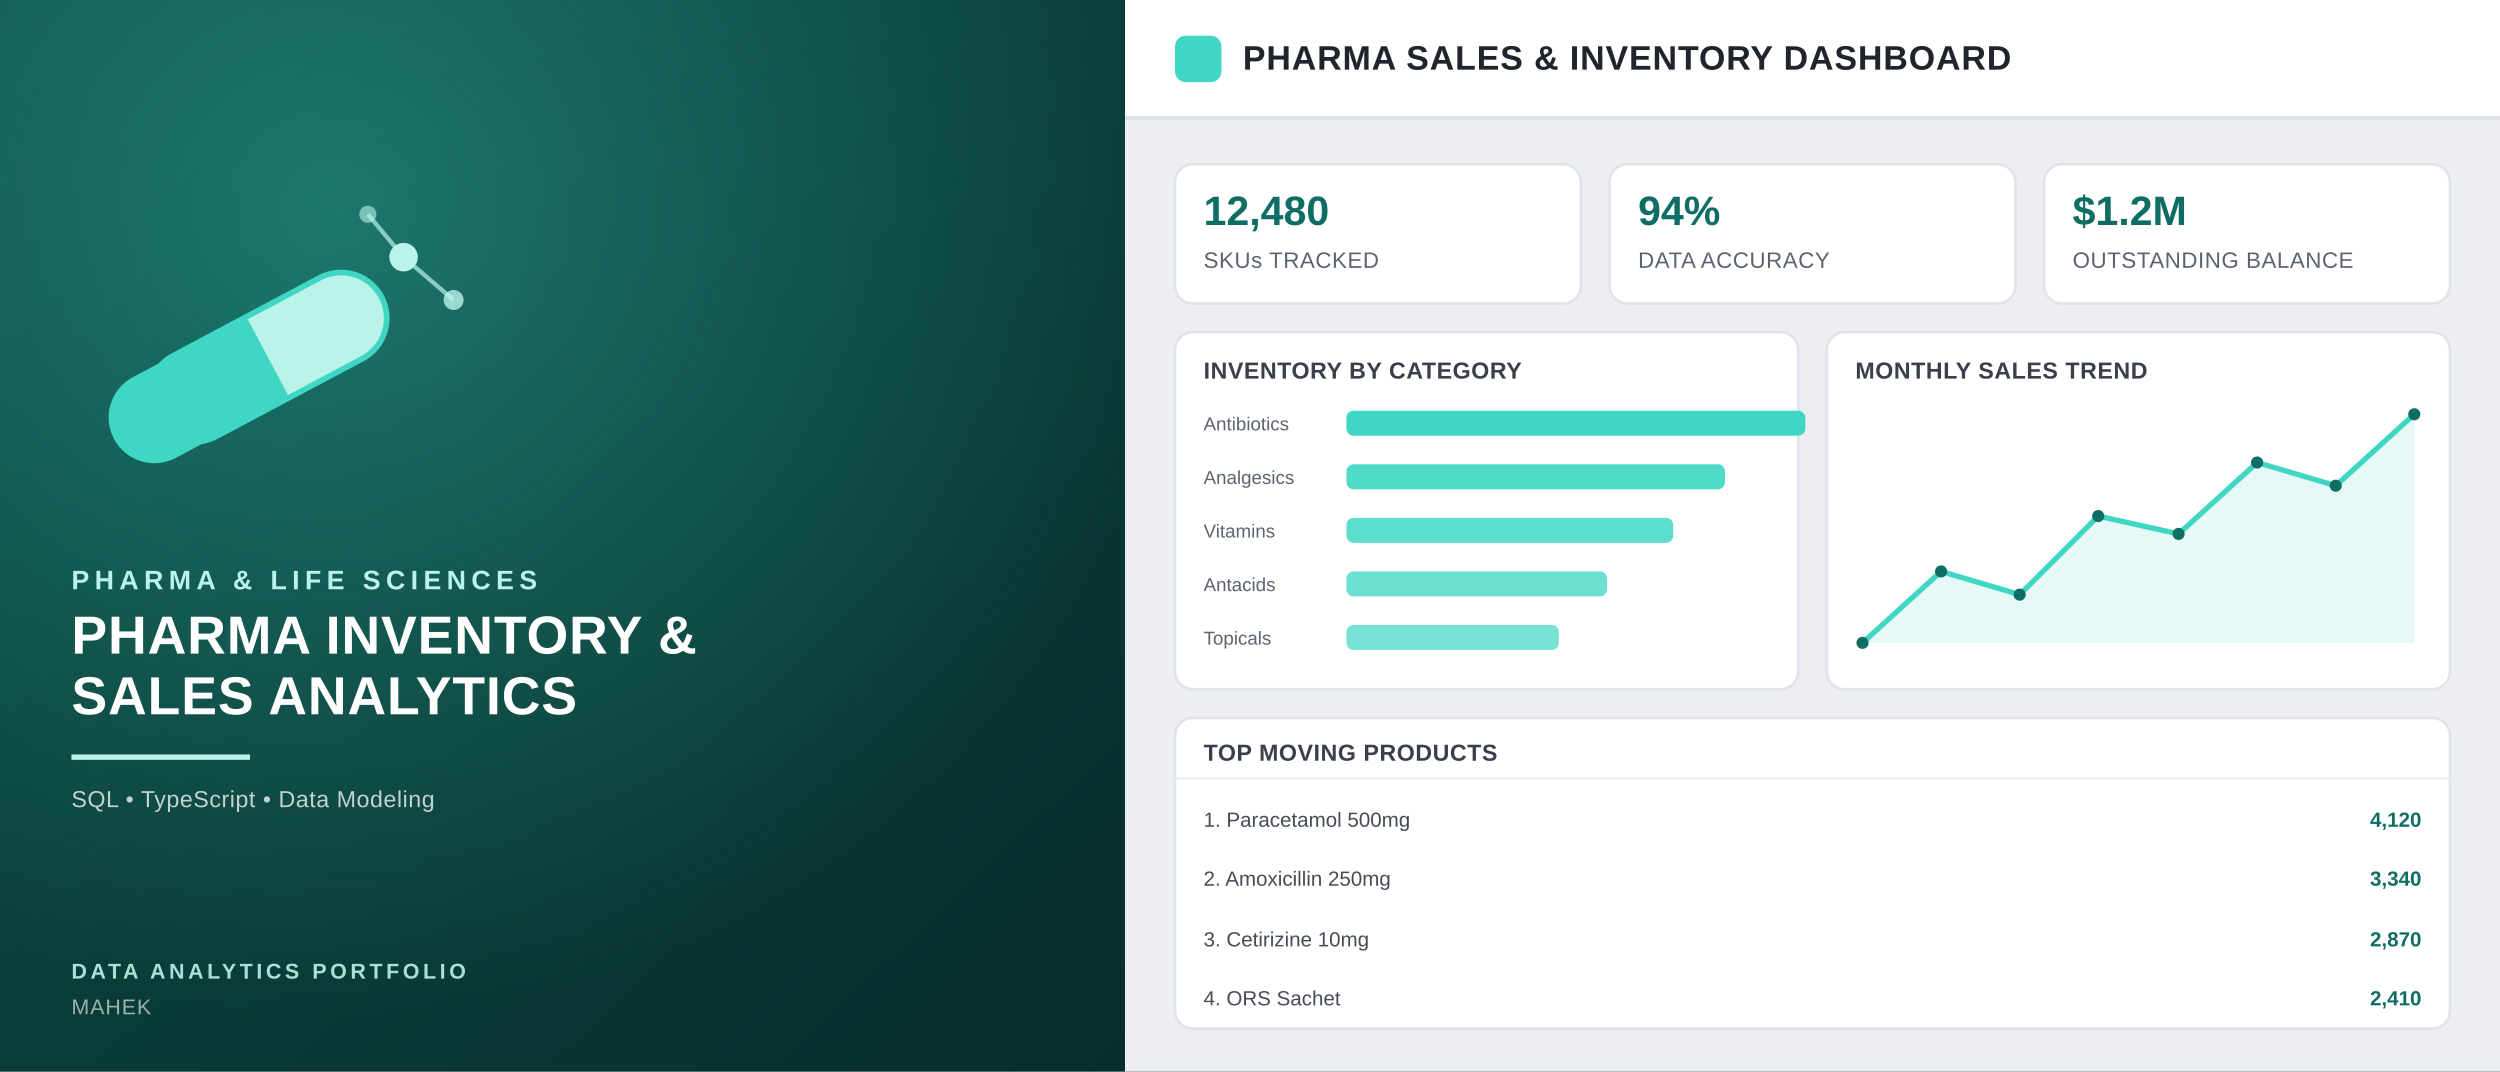
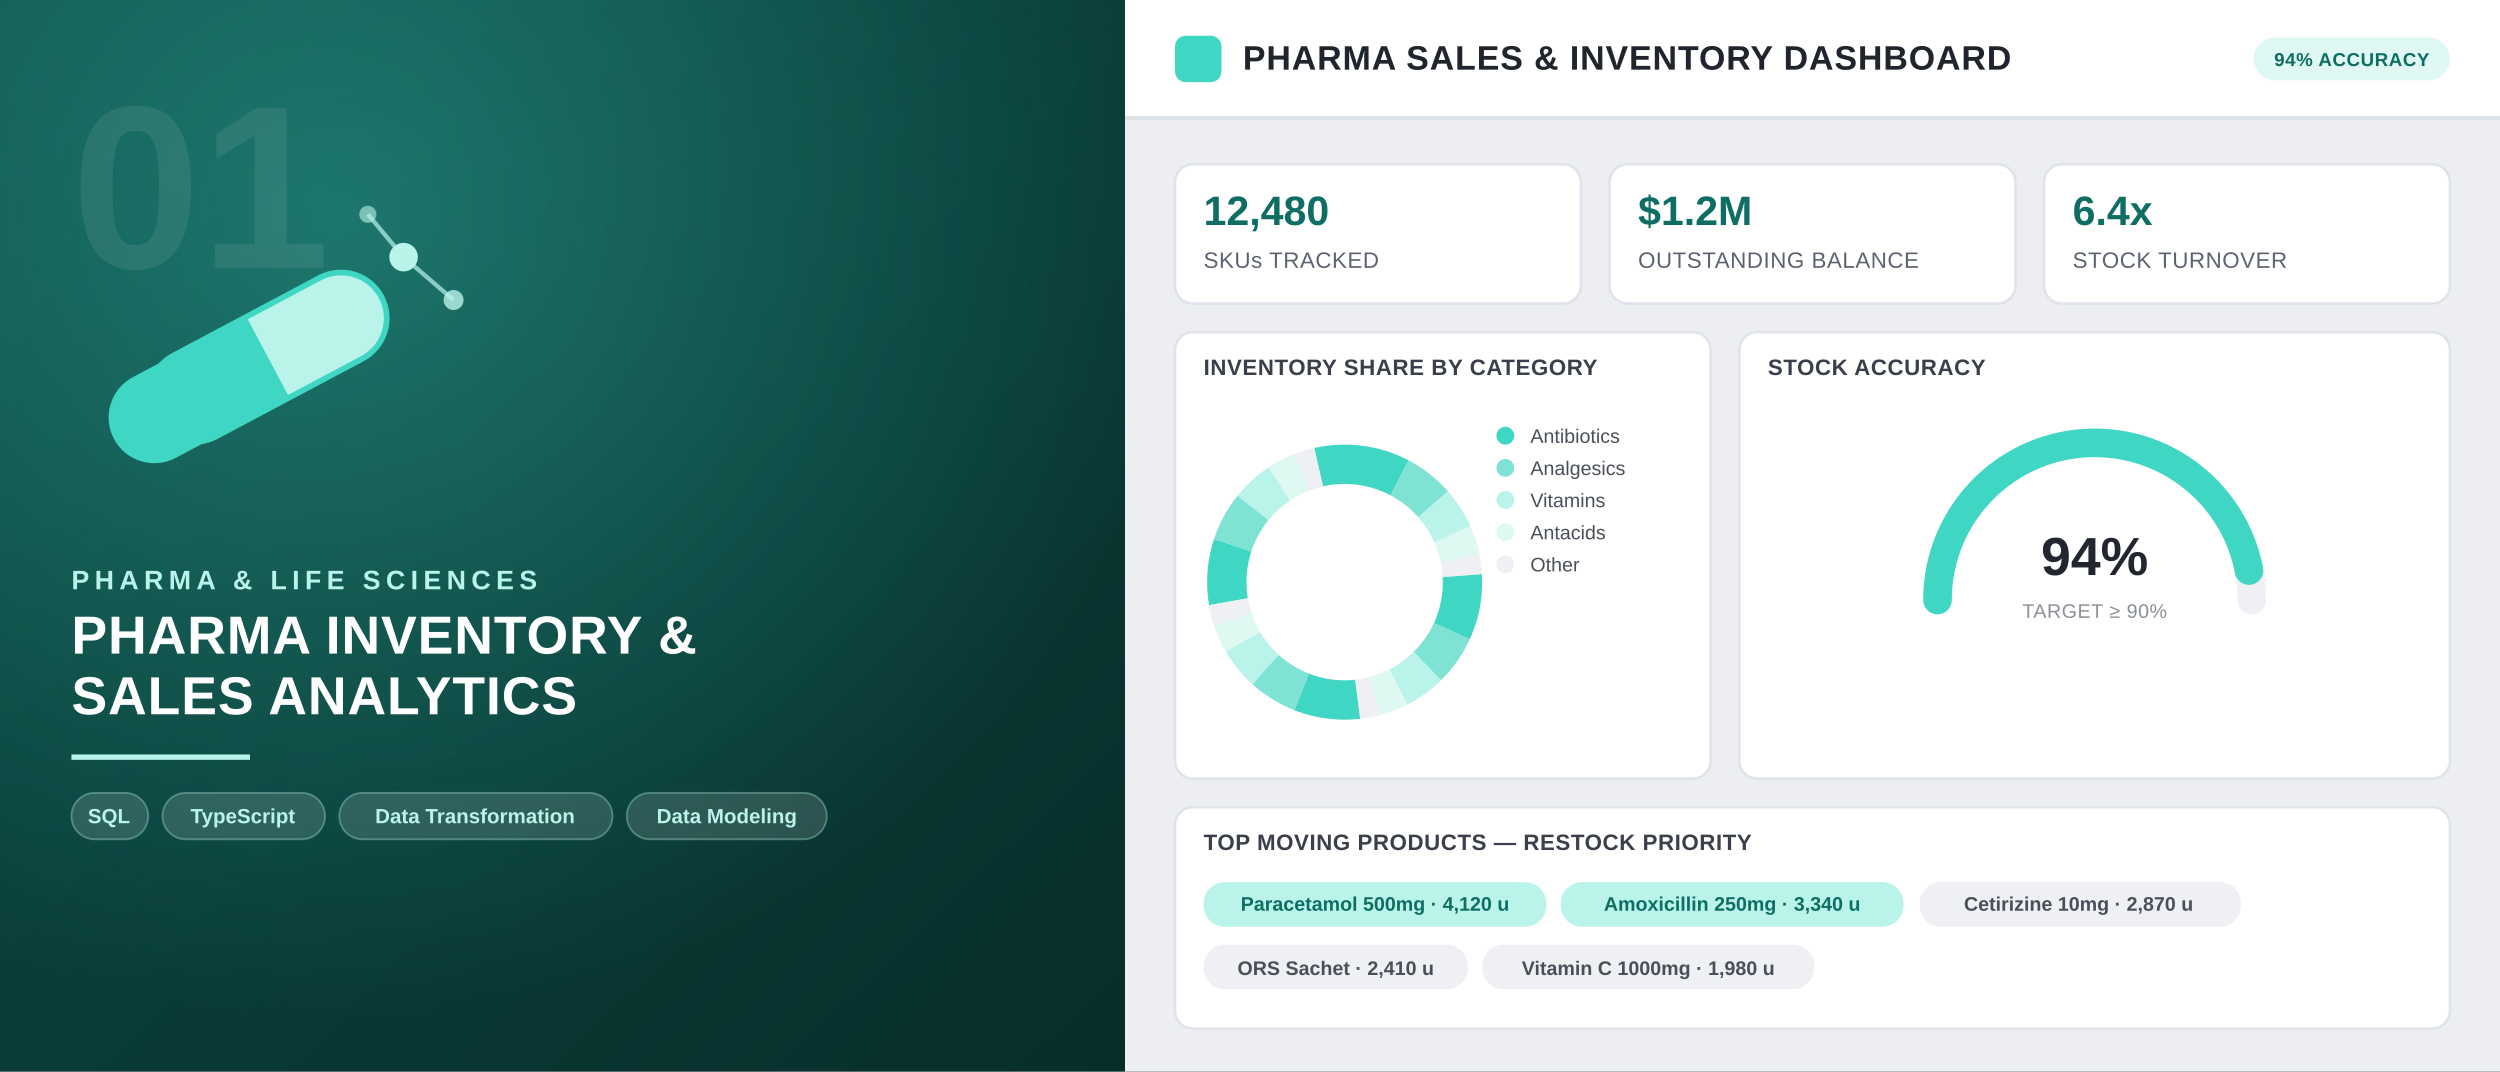
<svg xmlns="http://www.w3.org/2000/svg" viewBox="0 0 1400 600" font-family="Arial, Helvetica, sans-serif">
  <defs>
-     <linearGradient id="leftGrad" x1="0%" y1="0%" x2="100%" y2="100%">
+     <linearGradient id="leftGrad01" x1="0%" y1="0%" x2="100%" y2="100%">
      <stop offset="0%" stop-color="#0B4A44" />
      <stop offset="100%" stop-color="#082E2B" />
    </linearGradient>
-     <radialGradient id="glow" cx="30%" cy="20%" r="75%">
+     <radialGradient id="glow01" cx="30%" cy="20%" r="75%">
      <stop offset="0%" stop-color="#3FD7C4" stop-opacity="0.35" />
      <stop offset="100%" stop-color="#3FD7C4" stop-opacity="0" />
    </radialGradient>
  </defs>
  <rect x="0" y="0" width="1400" height="600" fill="#082E2B" />
-   <rect x="0" y="0" width="630" height="600" fill="url(#leftGrad)" />
-   <rect x="0" y="0" width="630" height="600" fill="url(#glow)" />
+   <rect x="0" y="0" width="630" height="600" fill="url(#leftGrad01)" />
+   <rect x="0" y="0" width="630" height="600" fill="url(#glow01)" />
+   <text x="40" y="150" font-size="130" font-weight="800" fill="#FFFFFF" opacity="0.08">01</text>
  <g transform="translate(150,200) scale(0.8)">
    <g>
      <g transform="rotate(-28)">
        <rect x="-90" y="-32" width="180" height="64" rx="32" fill="#B9F3EA" />
        <path d="M -90 -32 A 32 32 0 0 0 -90 32 L 0 32 L 0 -32 Z" fill="#3FD7C4" />
        <rect x="-90" y="-32" width="180" height="64" rx="32" fill="none" stroke="#3FD7C4" stroke-width="4" />
      </g>
      <circle cx="95" cy="-70" r="10" fill="#B9F3EA" />
      <circle cx="130" cy="-40" r="7" fill="#B9F3EA" opacity="0.8" />
      <circle cx="70" cy="-100" r="6" fill="#B9F3EA" opacity="0.6" />
      <line x1="95" y1="-70" x2="130" y2="-40" stroke="#B9F3EA" stroke-width="3" opacity="0.7" />
      <line x1="95" y1="-70" x2="70" y2="-100" stroke="#B9F3EA" stroke-width="3" opacity="0.7" />
    </g>
  </g>
  <text x="40" y="330" font-size="15" font-weight="700" letter-spacing="3" fill="#B9F3EA">PHARMA &amp; LIFE SCIENCES</text>
  <text x="40" y="366" font-size="30" font-weight="800" fill="#FFFFFF" letter-spacing="0.5">PHARMA INVENTORY &amp;</text>
  <text x="40" y="400" font-size="30" font-weight="800" fill="#FFFFFF" letter-spacing="0.5">SALES ANALYTICS</text>
  <line x1="40" y1="424" x2="140" y2="424" stroke="#B9F3EA" stroke-width="3" />
-   <text x="40" y="452" font-size="13" fill="#FFFFFF" opacity="0.75" letter-spacing="0.3">SQL   •   TypeScript   •   Data Modeling</text>
-   <text x="40" y="548" font-size="12" font-weight="700" letter-spacing="2" fill="#B9F3EA" opacity="0.9">DATA ANALYTICS PORTFOLIO</text>
-   <text x="40" y="568" font-size="12" fill="#FFFFFF" opacity="0.6" letter-spacing="0.5">MAHEK</text>
+   <rect x="40" y="444" width="43" height="26" rx="13" fill="#FFFFFF" fill-opacity="0.14" stroke="#B9F3EA" stroke-opacity="0.35" stroke-width="1" />
+   <text x="61" y="461" font-family="Arial, Helvetica, sans-serif" font-size="11.5" font-weight="700" fill="#B9F3EA" text-anchor="middle">SQL</text>
+   <rect x="91" y="444" width="91" height="26" rx="13" fill="#FFFFFF" fill-opacity="0.14" stroke="#B9F3EA" stroke-opacity="0.35" stroke-width="1" />
+   <text x="136" y="461" font-family="Arial, Helvetica, sans-serif" font-size="11.5" font-weight="700" fill="#B9F3EA" text-anchor="middle">TypeScript</text>
+   <rect x="190" y="444" width="153" height="26" rx="13" fill="#FFFFFF" fill-opacity="0.14" stroke="#B9F3EA" stroke-opacity="0.35" stroke-width="1" />
+   <text x="266" y="461" font-family="Arial, Helvetica, sans-serif" font-size="11.5" font-weight="700" fill="#B9F3EA" text-anchor="middle">Data Transformation</text>
+   <rect x="351" y="444" width="112" height="26" rx="13" fill="#FFFFFF" fill-opacity="0.14" stroke="#B9F3EA" stroke-opacity="0.35" stroke-width="1" />
+   <text x="407" y="461" font-family="Arial, Helvetica, sans-serif" font-size="11.5" font-weight="700" fill="#B9F3EA" text-anchor="middle">Data Modeling</text>
  <rect x="630" y="0" width="770" height="600" fill="#EDEEF2" />
  <rect x="630" y="0" width="770" height="66" fill="#FFFFFF" />
  <line x1="630" y1="66" x2="1400" y2="66" stroke="#DADEE5" stroke-width="2" />
  <rect x="658" y="20" width="26" height="26" rx="6" fill="#3FD7C4" />
  <text x="696" y="39" font-family="Arial, Helvetica, sans-serif" font-size="19" font-weight="700" fill="#20242C" letter-spacing="0.5">PHARMA SALES &amp; INVENTORY DASHBOARD</text>
+   <rect x="1262" y="21" width="110" height="24" rx="12" fill="#DFF8F3" />
+   <text x="1317" y="37" font-family="Arial, Helvetica, sans-serif" font-size="10.5" font-weight="700" fill="#0E6E63" text-anchor="middle" letter-spacing="0.3">94% ACCURACY</text>
  <rect x="658.0" y="92" width="227.333" height="78" rx="10" fill="#FFFFFF" stroke="#E0E3E9" stroke-width="1.5" />
  <text x="674.0" y="126" font-family="Arial, Helvetica, sans-serif" font-size="23" font-weight="800" fill="#0E6E63">12,480</text>
  <text x="674.0" y="150" font-family="Arial, Helvetica, sans-serif" font-size="12.5" fill="#5B6270" letter-spacing="0.3">SKUs TRACKED</text>
  <rect x="901.333" y="92" width="227.333" height="78" rx="10" fill="#FFFFFF" stroke="#E0E3E9" stroke-width="1.5" />
-   <text x="917.333" y="126" font-family="Arial, Helvetica, sans-serif" font-size="23" font-weight="800" fill="#0E6E63">94%</text>
-   <text x="917.333" y="150" font-family="Arial, Helvetica, sans-serif" font-size="12.5" fill="#5B6270" letter-spacing="0.3">DATA ACCURACY</text>
+   <text x="917.333" y="126" font-family="Arial, Helvetica, sans-serif" font-size="23" font-weight="800" fill="#0E6E63">$1.2M</text>
+   <text x="917.333" y="150" font-family="Arial, Helvetica, sans-serif" font-size="12.5" fill="#5B6270" letter-spacing="0.3">OUTSTANDING BALANCE</text>
  <rect x="1144.667" y="92" width="227.333" height="78" rx="10" fill="#FFFFFF" stroke="#E0E3E9" stroke-width="1.5" />
-   <text x="1160.667" y="126" font-family="Arial, Helvetica, sans-serif" font-size="23" font-weight="800" fill="#0E6E63">$1.2M</text>
-   <text x="1160.667" y="150" font-family="Arial, Helvetica, sans-serif" font-size="12.5" fill="#5B6270" letter-spacing="0.3">OUTSTANDING BALANCE</text>
-   <rect x="658" y="186" width="349.0" height="200" rx="10" fill="#FFFFFF" stroke="#E0E3E9" stroke-width="1.5" />
-   <text x="674" y="212" font-family="Arial, Helvetica, sans-serif" font-size="13" font-weight="700" fill="#3A3F4B" letter-spacing="0.3">INVENTORY BY CATEGORY</text>
-   <text x="674" y="241.0" font-family="Arial, Helvetica, sans-serif" font-size="10.5" fill="#5B6270">Antibiotics</text>
-   <rect x="754" y="230.0" width="257" height="14" rx="4" fill="#3FD7C4" opacity="1.00" />
-   <text x="674" y="271.0" font-family="Arial, Helvetica, sans-serif" font-size="10.5" fill="#5B6270">Analgesics</text>
-   <rect x="754" y="260.0" width="212" height="14" rx="4" fill="#3FD7C4" opacity="0.91" />
-   <text x="674" y="301.0" font-family="Arial, Helvetica, sans-serif" font-size="10.5" fill="#5B6270">Vitamins</text>
-   <rect x="754" y="290.0" width="183" height="14" rx="4" fill="#3FD7C4" opacity="0.85" />
-   <text x="674" y="331.0" font-family="Arial, Helvetica, sans-serif" font-size="10.5" fill="#5B6270">Antacids</text>
-   <rect x="754" y="320.0" width="146" height="14" rx="4" fill="#3FD7C4" opacity="0.77" />
-   <text x="674" y="361.0" font-family="Arial, Helvetica, sans-serif" font-size="10.5" fill="#5B6270">Topicals</text>
-   <rect x="754" y="350.0" width="119" height="14" rx="4" fill="#3FD7C4" opacity="0.71" />
-   <rect x="1023.0" y="186" width="349.0" height="200" rx="10" fill="#FFFFFF" stroke="#E0E3E9" stroke-width="1.5" />
-   <text x="1039.0" y="212" font-family="Arial, Helvetica, sans-serif" font-size="13" font-weight="700" fill="#3A3F4B" letter-spacing="0.3">MONTHLY SALES TREND</text>
-   <polyline points="1043,360 1043,360 1087,320 1131,333 1175,289 1220,299 1264,259 1308,272 1352,232 1352,360" fill="#3FD7C4" opacity="0.14" />
-   <polyline points="1043,360 1087,320 1131,333 1175,289 1220,299 1264,259 1308,272 1352,232" fill="none" stroke="#3FD7C4" stroke-width="3" stroke-linecap="round" stroke-linejoin="round" />
-   <circle cx="1043" cy="360" r="3.4" fill="#0E6E63" />
-   <circle cx="1087" cy="320" r="3.4" fill="#0E6E63" />
-   <circle cx="1131" cy="333" r="3.4" fill="#0E6E63" />
-   <circle cx="1175" cy="289" r="3.4" fill="#0E6E63" />
-   <circle cx="1220" cy="299" r="3.4" fill="#0E6E63" />
-   <circle cx="1264" cy="259" r="3.4" fill="#0E6E63" />
-   <circle cx="1308" cy="272" r="3.4" fill="#0E6E63" />
-   <circle cx="1352" cy="232" r="3.4" fill="#0E6E63" />
-   <rect x="658" y="402" width="714" height="174" rx="10" fill="#FFFFFF" stroke="#E0E3E9" stroke-width="1.5" />
-   <text x="674" y="426" font-family="Arial, Helvetica, sans-serif" font-size="13" font-weight="700" fill="#3A3F4B" letter-spacing="0.3">TOP MOVING PRODUCTS</text>
-   <line x1="658" y1="436" x2="1372" y2="436" stroke="#EDEEF2" stroke-width="1.5" />
-   <text x="674" y="463" font-family="Arial, Helvetica, sans-serif" font-size="11.5" fill="#454B57">1.  Paracetamol 500mg</text>
-   <text x="1356" y="463" font-family="Arial, Helvetica, sans-serif" font-size="11.5" font-weight="700" fill="#0E6E63" text-anchor="end">4,120</text>
-   <text x="674" y="496" font-family="Arial, Helvetica, sans-serif" font-size="11.5" fill="#454B57">2.  Amoxicillin 250mg</text>
-   <text x="1356" y="496" font-family="Arial, Helvetica, sans-serif" font-size="11.5" font-weight="700" fill="#0E6E63" text-anchor="end">3,340</text>
-   <text x="674" y="530" font-family="Arial, Helvetica, sans-serif" font-size="11.5" fill="#454B57">3.  Cetirizine 10mg</text>
-   <text x="1356" y="530" font-family="Arial, Helvetica, sans-serif" font-size="11.5" font-weight="700" fill="#0E6E63" text-anchor="end">2,870</text>
-   <text x="674" y="563" font-family="Arial, Helvetica, sans-serif" font-size="11.5" fill="#454B57">4.  ORS Sachet</text>
-   <text x="1356" y="563" font-family="Arial, Helvetica, sans-serif" font-size="11.5" font-weight="700" fill="#0E6E63" text-anchor="end">2,410</text>
+   <text x="1160.667" y="126" font-family="Arial, Helvetica, sans-serif" font-size="23" font-weight="800" fill="#0E6E63">6.4x</text>
+   <text x="1160.667" y="150" font-family="Arial, Helvetica, sans-serif" font-size="12.5" fill="#5B6270" letter-spacing="0.3">STOCK TURNOVER</text>
+   <rect x="658" y="186" width="300" height="250" rx="10" fill="#FFFFFF" stroke="#E0E3E9" stroke-width="1.5" />
+   <text x="674" y="210" font-family="Arial, Helvetica, sans-serif" font-size="12.5" font-weight="700" fill="#3A3F4B" letter-spacing="0.3">INVENTORY SHARE BY CATEGORY</text>
+   <circle cx="753" cy="326" r="66" fill="none" stroke="#EEF0F3" stroke-width="22" />
+   <circle cx="753" cy="326" r="66" fill="none" stroke="#3FD7C4" stroke-width="22" stroke-dasharray="32.0 68.0" pathLength="100" stroke-dashoffset="0" transform="rotate(-90 753 326)" stroke-linecap="butt" />
+   <circle cx="753" cy="326" r="66" fill="none" stroke="#7FE3D3" stroke-width="22" stroke-dasharray="24.0 76.0" pathLength="100" stroke-dashoffset="-32.0" transform="rotate(-90 753 326)" stroke-linecap="butt" />
+   <circle cx="753" cy="326" r="66" fill="none" stroke="#B9F3EA" stroke-width="22" stroke-dasharray="20.0 80.0" pathLength="100" stroke-dashoffset="-56.0" transform="rotate(-90 753 326)" stroke-linecap="butt" />
+   <circle cx="753" cy="326" r="66" fill="none" stroke="#DDF9F2" stroke-width="22" stroke-dasharray="14 86.0" pathLength="100" stroke-dashoffset="-76.0" transform="rotate(-90 753 326)" stroke-linecap="butt" />
+   <circle cx="753" cy="326" r="66" fill="none" stroke="#EEF0F3" stroke-width="22" stroke-dasharray="10.0 90.0" pathLength="100" stroke-dashoffset="-90.0" transform="rotate(-90 753 326)" stroke-linecap="butt" />
+   <circle cx="843" cy="244" r="5" fill="#3FD7C4" />
+   <text x="857" y="248" font-family="Arial, Helvetica, sans-serif" font-size="11" fill="#4A4F5A">Antibiotics</text>
+   <text x="993" y="248" font-family="Arial, Helvetica, sans-serif" font-size="11" font-weight="700" fill="#0E6E63">32%</text>
+   <circle cx="843" cy="262" r="5" fill="#7FE3D3" />
+   <text x="857" y="266" font-family="Arial, Helvetica, sans-serif" font-size="11" fill="#4A4F5A">Analgesics</text>
+   <text x="993" y="266" font-family="Arial, Helvetica, sans-serif" font-size="11" font-weight="700" fill="#0E6E63">24%</text>
+   <circle cx="843" cy="280" r="5" fill="#B9F3EA" />
+   <text x="857" y="284" font-family="Arial, Helvetica, sans-serif" font-size="11" fill="#4A4F5A">Vitamins</text>
+   <text x="993" y="284" font-family="Arial, Helvetica, sans-serif" font-size="11" font-weight="700" fill="#0E6E63">20%</text>
+   <circle cx="843" cy="298" r="5" fill="#DDF9F2" />
+   <text x="857" y="302" font-family="Arial, Helvetica, sans-serif" font-size="11" fill="#4A4F5A">Antacids</text>
+   <text x="993" y="302" font-family="Arial, Helvetica, sans-serif" font-size="11" font-weight="700" fill="#0E6E63">14%</text>
+   <circle cx="843" cy="316" r="5" fill="#EEF0F3" />
+   <text x="857" y="320" font-family="Arial, Helvetica, sans-serif" font-size="11" fill="#4A4F5A">Other</text>
+   <text x="993" y="320" font-family="Arial, Helvetica, sans-serif" font-size="11" font-weight="700" fill="#0E6E63">10%</text>
+   <rect x="974" y="186" width="398" height="250" rx="10" fill="#FFFFFF" stroke="#E0E3E9" stroke-width="1.5" />
+   <text x="990" y="210" font-family="Arial, Helvetica, sans-serif" font-size="12.5" font-weight="700" fill="#3A3F4B" letter-spacing="0.3">STOCK ACCURACY</text>
+   <path d="M 1085.0 336 A 88 88 0 0 1 1261.0 336" fill="none" stroke="#EEF0F3" stroke-width="16" stroke-linecap="round" />
+   <path d="M 1085.0 336 A 88 88 0 0 1 1261.0 336" fill="none" stroke="#3FD7C4" stroke-width="16" stroke-linecap="round" stroke-dasharray="259.9 16.6" />
+   <text x="1173.0" y="322" font-family="Arial, Helvetica, sans-serif" font-size="30" font-weight="800" fill="#22262E" text-anchor="middle">94%</text>
+   <text x="1173.0" y="346" font-family="Arial, Helvetica, sans-serif" font-size="11" fill="#8A8F99" text-anchor="middle" letter-spacing="0.3">TARGET ≥ 90%</text>
+   <rect x="658" y="452" width="714" height="124" rx="10" fill="#FFFFFF" stroke="#E0E3E9" stroke-width="1.5" />
+   <text x="674" y="476" font-family="Arial, Helvetica, sans-serif" font-size="12.5" font-weight="700" fill="#3A3F4B" letter-spacing="0.3">TOP MOVING PRODUCTS — RESTOCK PRIORITY</text>
+   <rect x="674" y="494" width="192" height="25" rx="12" fill="#B9F3EA" />
+   <text x="770" y="510" font-family="Arial, Helvetica, sans-serif" font-size="11" font-weight="700" fill="#0E6E63" text-anchor="middle">Paracetamol 500mg · 4,120 u</text>
+   <rect x="874" y="494" width="192" height="25" rx="12" fill="#B9F3EA" />
+   <text x="970" y="510" font-family="Arial, Helvetica, sans-serif" font-size="11" font-weight="700" fill="#0E6E63" text-anchor="middle">Amoxicillin 250mg · 3,340 u</text>
+   <rect x="1075" y="494" width="180" height="25" rx="12" fill="#EEF0F3" />
+   <text x="1164" y="510" font-family="Arial, Helvetica, sans-serif" font-size="11" font-weight="700" fill="#4A4F5A" text-anchor="middle">Cetirizine 10mg · 2,870 u</text>
+   <rect x="674" y="529" width="148" height="25" rx="12" fill="#EEF0F3" />
+   <text x="748" y="546" font-family="Arial, Helvetica, sans-serif" font-size="11" font-weight="700" fill="#4A4F5A" text-anchor="middle">ORS Sachet · 2,410 u</text>
+   <rect x="830" y="529" width="186" height="25" rx="12" fill="#EEF0F3" />
+   <text x="923" y="546" font-family="Arial, Helvetica, sans-serif" font-size="11" font-weight="700" fill="#4A4F5A" text-anchor="middle">Vitamin C 1000mg · 1,980 u</text>
</svg>
